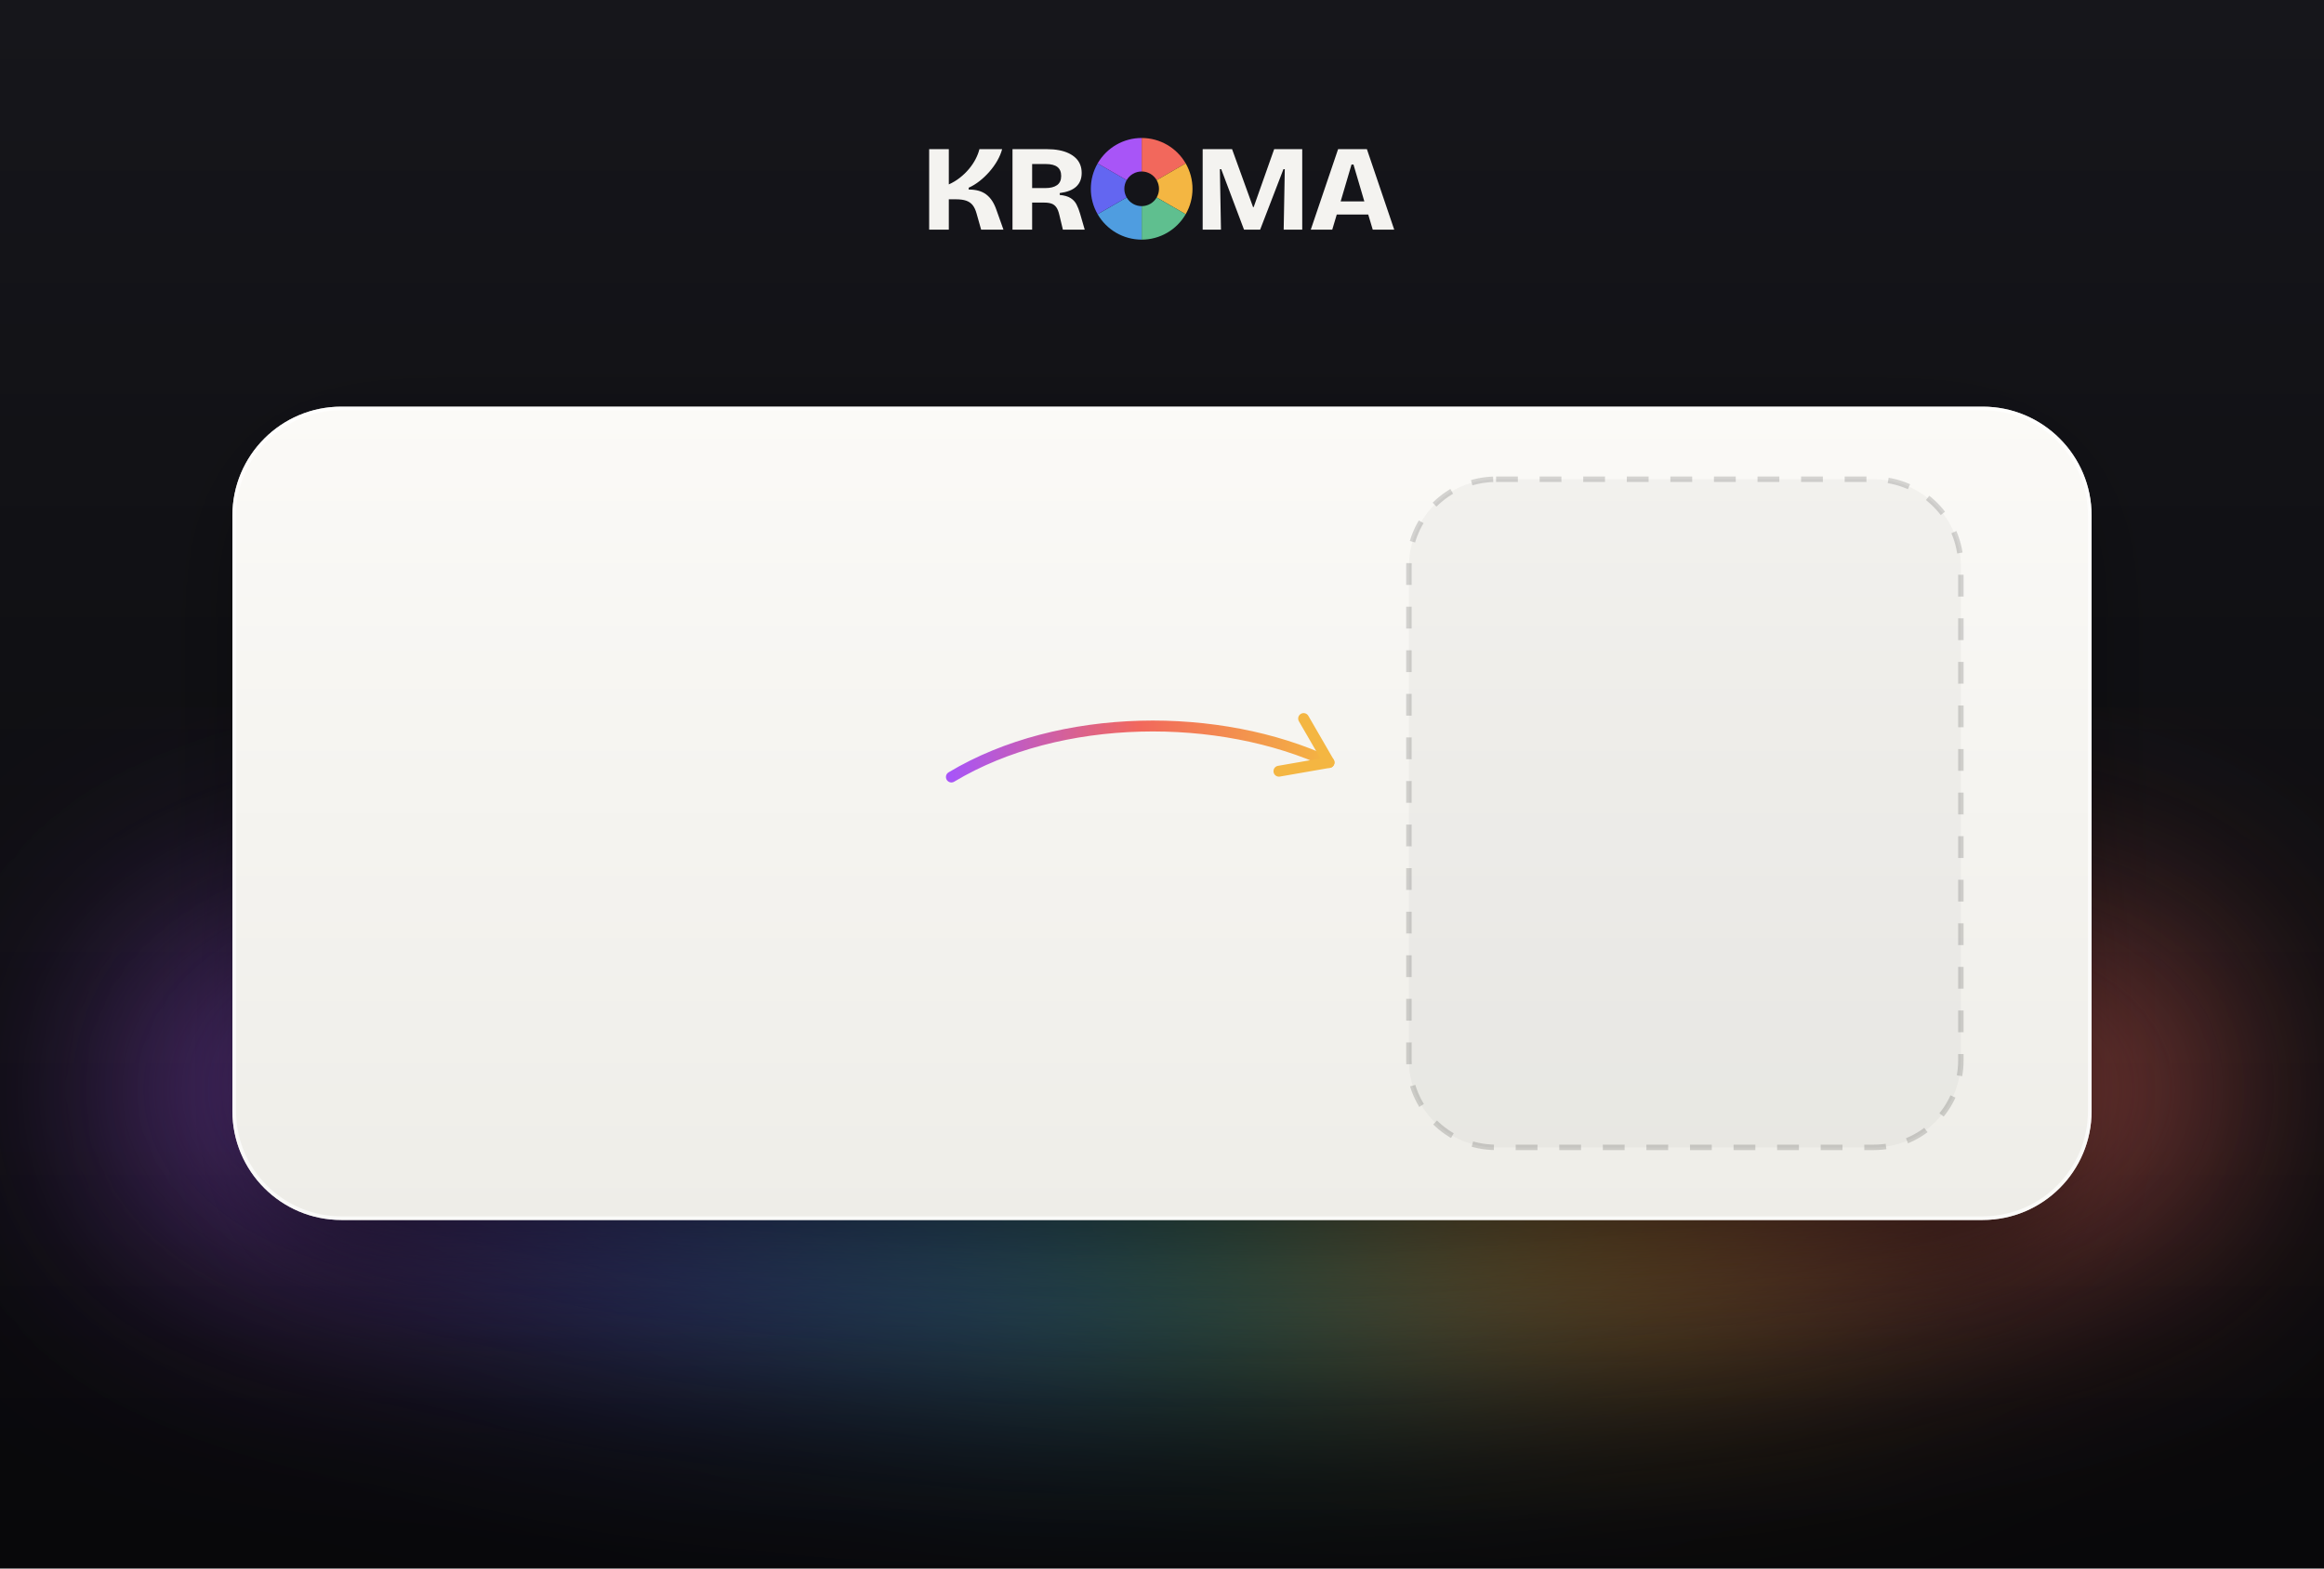
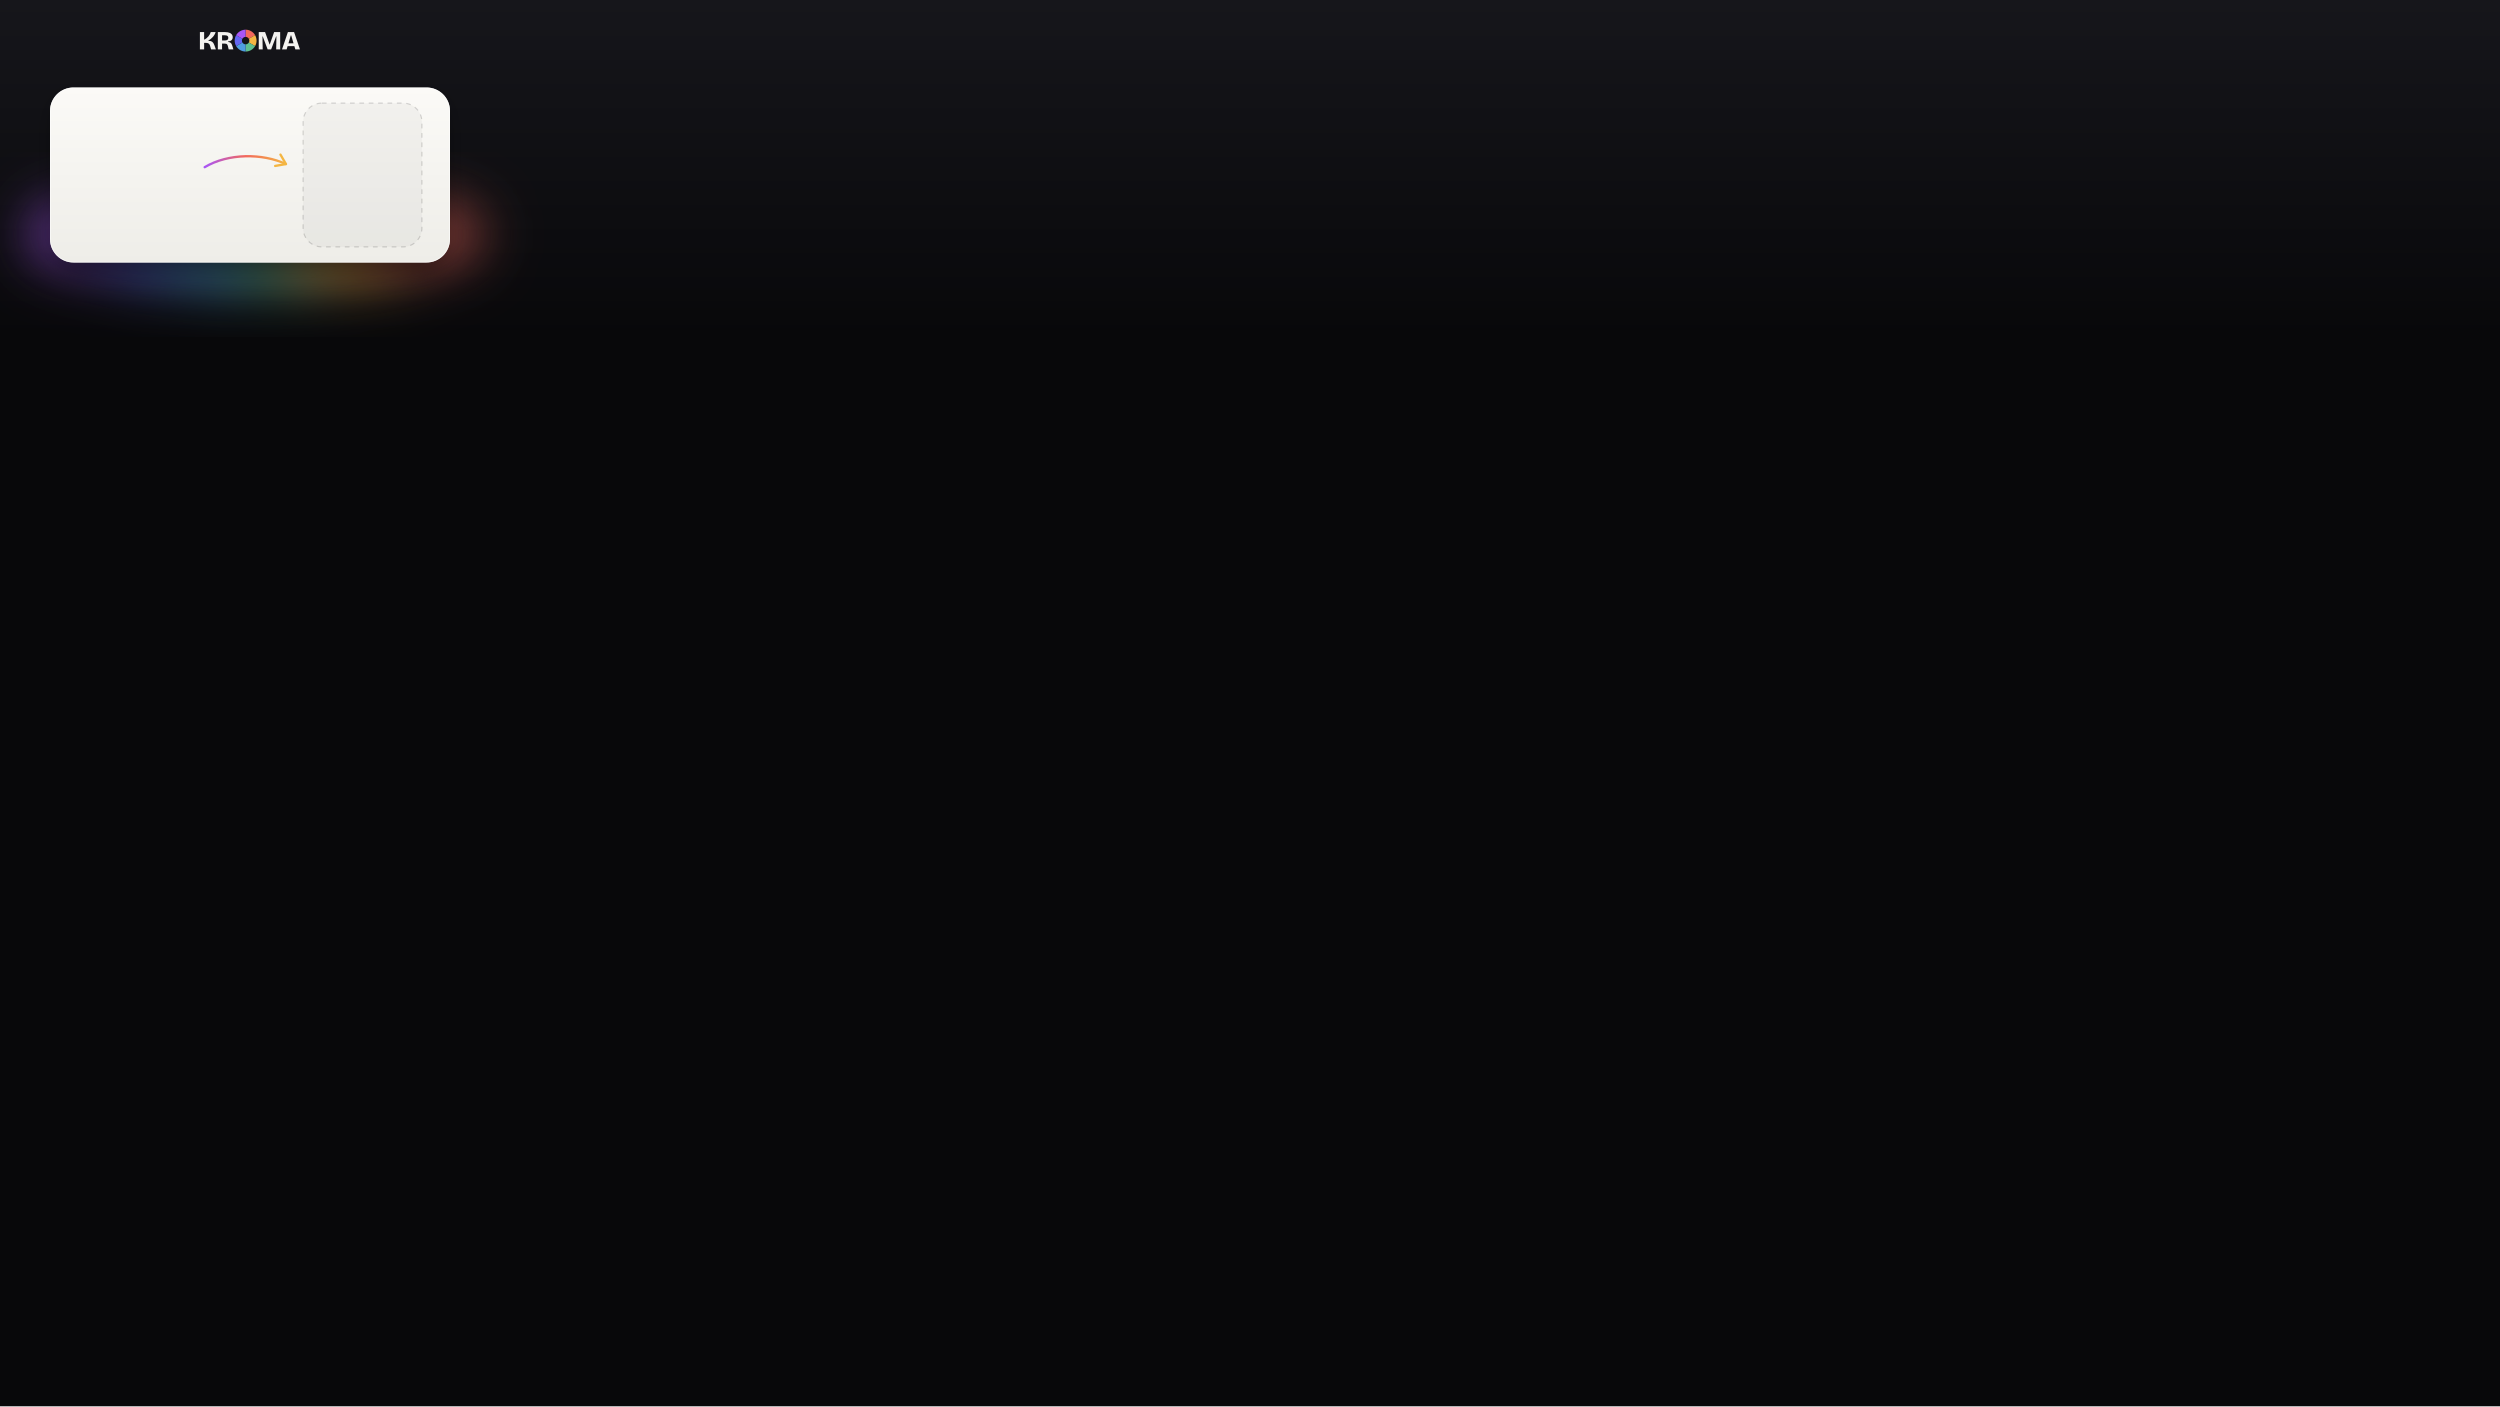
- <svg xmlns="http://www.w3.org/2000/svg" width="640" height="432" viewBox="0 0 640 432">
+ <svg xmlns="http://www.w3.org/2000/svg" width="3200" height="1800" viewBox="0 0 3200 1800">
  <defs>
-     <linearGradient id="night" x1="0" y1="0" x2="0" y2="1">
+     <linearGradient id="night" gradientUnits="userSpaceOnUse" x1="0" y1="0" x2="0" y2="432">
      <stop offset="0" stop-color="#16161B" />
      <stop offset="1" stop-color="#08080A" />
    </linearGradient>
    <linearGradient id="tray" x1="0" y1="0" x2="0" y2="1">
      <stop offset="0" stop-color="#FBFAF7" />
      <stop offset="1" stop-color="#EEEDE8" />
    </linearGradient>
    <linearGradient id="spectrum" x1="0" y1="0" x2="1" y2="0">
      <stop offset="0" stop-color="#A855F7" />
      <stop offset="0.5" stop-color="#F2685C" />
      <stop offset="1" stop-color="#F4B642" />
    </linearGradient>
    <filter id="haze" x="-50%" y="-50%" width="200%" height="200%">
      <feGaussianBlur stdDeviation="34" />
    </filter>
    <filter id="shadow" x="-20%" y="-20%" width="140%" height="160%">
      <feGaussianBlur stdDeviation="14" />
    </filter>
  </defs>
-   <rect width="640" height="432" fill="url(#night)" />
+   <rect width="3200" height="1800" fill="url(#night)" />
  <g filter="url(#haze)" opacity="0.55">
    <ellipse cx="120" cy="300" rx="90" ry="46" fill="#A855F7" />
    <ellipse cx="205" cy="318" rx="90" ry="46" fill="#6366F1" />
    <ellipse cx="290" cy="326" rx="90" ry="46" fill="#4F9DE0" />
    <ellipse cx="375" cy="326" rx="90" ry="46" fill="#5FBF8F" />
    <ellipse cx="460" cy="318" rx="90" ry="46" fill="#F4B642" />
    <ellipse cx="530" cy="300" rx="90" ry="46" fill="#F2685C" />
  </g>
  <g transform="translate(255.88 38) scale(0.28)">
    <path d="M19.32 90.2H0V11H19.32V45.68C23.24 43.92 26.88 41.72 30.24 39.08C33.6 36.44 36.58 33.56 39.18 30.44C41.78 27.32 43.94 24.1 45.66 20.78C47.38 17.46 48.64 14.2 49.44 11H71.76C70.8 14.68 69.24 18.42 67.08 22.22C64.92 26.02 62.32 29.66 59.28 33.14C56.24 36.62 52.98 39.72 49.5 42.44C46.02 45.16 42.48 47.32 38.88 48.92V50.72C42.56 50.72 45.82 51.12 48.66 51.92C51.5 52.72 54.02 53.96 56.22 55.64C58.42 57.32 60.34 59.42 61.98 61.94C63.62 64.46 65.04 67.48 66.24 71L73.08 90.2H51.12L46.68 74.48C45.72 70.96 44.44 68.18 42.84 66.14C41.24 64.1 39.12 62.62 36.48 61.7C33.84 60.78 30.44 60.32 26.28 60.32H19.32V90.2ZM101.28 90.2H81.96V11H115.68C120.08 11 124.08 11.34 127.68 12.02C131.28 12.7 134.46 13.7 137.22 15.02C139.98 16.34 142.32 17.94 144.24 19.82C146.16 21.7 147.6 23.86 148.56 26.3C149.52 28.74 150 31.44 150 34.4C150 37.2 149.56 39.72 148.68 41.96C147.8 44.2 146.46 46.16 144.66 47.84C142.86 49.52 140.6 50.88 137.88 51.92C135.16 52.96 132 53.72 128.4 54.2V56C132.96 56.48 136.5 57.5 139.02 59.06C141.54 60.62 143.48 62.68 144.84 65.24C146.2 67.8 147.4 70.88 148.44 74.48L153 90.2H131.52L128.04 75.68C127.32 72.48 126.34 70 125.1 68.24C123.86 66.48 122.28 65.26 120.36 64.58C118.44 63.9 116.04 63.56 113.16 63.56H101.28V90.2ZM101.28 25.64V49.28H114.36C119.24 49.28 123.04 48.32 125.76 46.4C128.48 44.48 129.84 41.48 129.84 37.4C129.84 33.4 128.6 30.44 126.12 28.52C123.64 26.6 119.88 25.64 114.84 25.64H101.28Z" fill="#F4F3F0" />
    <path d="M209 32.96 L209 0 A50 50 0 0 1 252.3 25 L223.76 41.48 A17.045 17.045 0 0 0 209 32.96 Z" fill="#F2685C" />
    <path d="M223.76 41.48 L252.3 25 A50 50 0 0 1 252.3 75 L223.76 58.52 A17.045 17.045 0 0 0 223.76 41.48 Z" fill="#F4B642" />
    <path d="M223.76 58.52 L252.3 75 A50 50 0 0 1 209 100 L209 67.05 A17.045 17.045 0 0 0 223.76 58.52 Z" fill="#5FBF8F" />
    <path d="M209 67.05 L209 100 A50 50 0 0 1 165.7 75 L194.24 58.52 A17.045 17.045 0 0 0 209 67.05 Z" fill="#4F9DE0" />
    <path d="M194.24 58.52 L165.7 75 A50 50 0 0 1 165.7 25 L194.24 41.48 A17.045 17.045 0 0 0 194.24 58.52 Z" fill="#6366F1" />
    <path d="M194.24 41.48 L165.7 25 A50 50 0 0 1 209 0 L209 32.96 A17.045 17.045 0 0 0 194.24 41.48 Z" fill="#A855F7" />
    <path d="M287 90.2H269V11H297.92L318.56 68H319.16L339.32 11H366.92V90.2H348.68L349.76 30.68H348.44L325.52 90.2H309.68L287.24 30.68H285.92L287 90.2ZM396.44 90.2H375.32L402.2 11H430.52L457.4 90.2H436.28L431.84 75.32H400.88L396.44 90.2ZM404.72 62.36H428L417.32 26.12H415.4L404.72 62.36Z" fill="#F4F3F0" />
  </g>
  <rect x="72" y="126" width="496" height="222" rx="30" fill="#000000" opacity="0.5" filter="url(#shadow)" />
  <rect x="64" y="112" width="512" height="224" rx="30" fill="url(#tray)" />
  <rect x="64.5" y="112.5" width="511" height="223" rx="29.5" fill="none" stroke="#FFFFFF" stroke-opacity="0.7" />
  <rect x="388" y="132" width="152" height="184" rx="24" fill="#0A0A0C" fill-opacity="0.035" stroke="#0A0A0C" stroke-opacity="0.16" stroke-width="1.5" stroke-dasharray="6 6" />
  <path d="M262 214C292 196 336 196 366 210" fill="none" stroke="url(#spectrum)" stroke-width="3" stroke-linecap="round" />
  <path d="M359 197.9L366 210L352.2 212.4" fill="none" stroke="#F4B642" stroke-width="3" stroke-linecap="round" stroke-linejoin="round" />
</svg>
